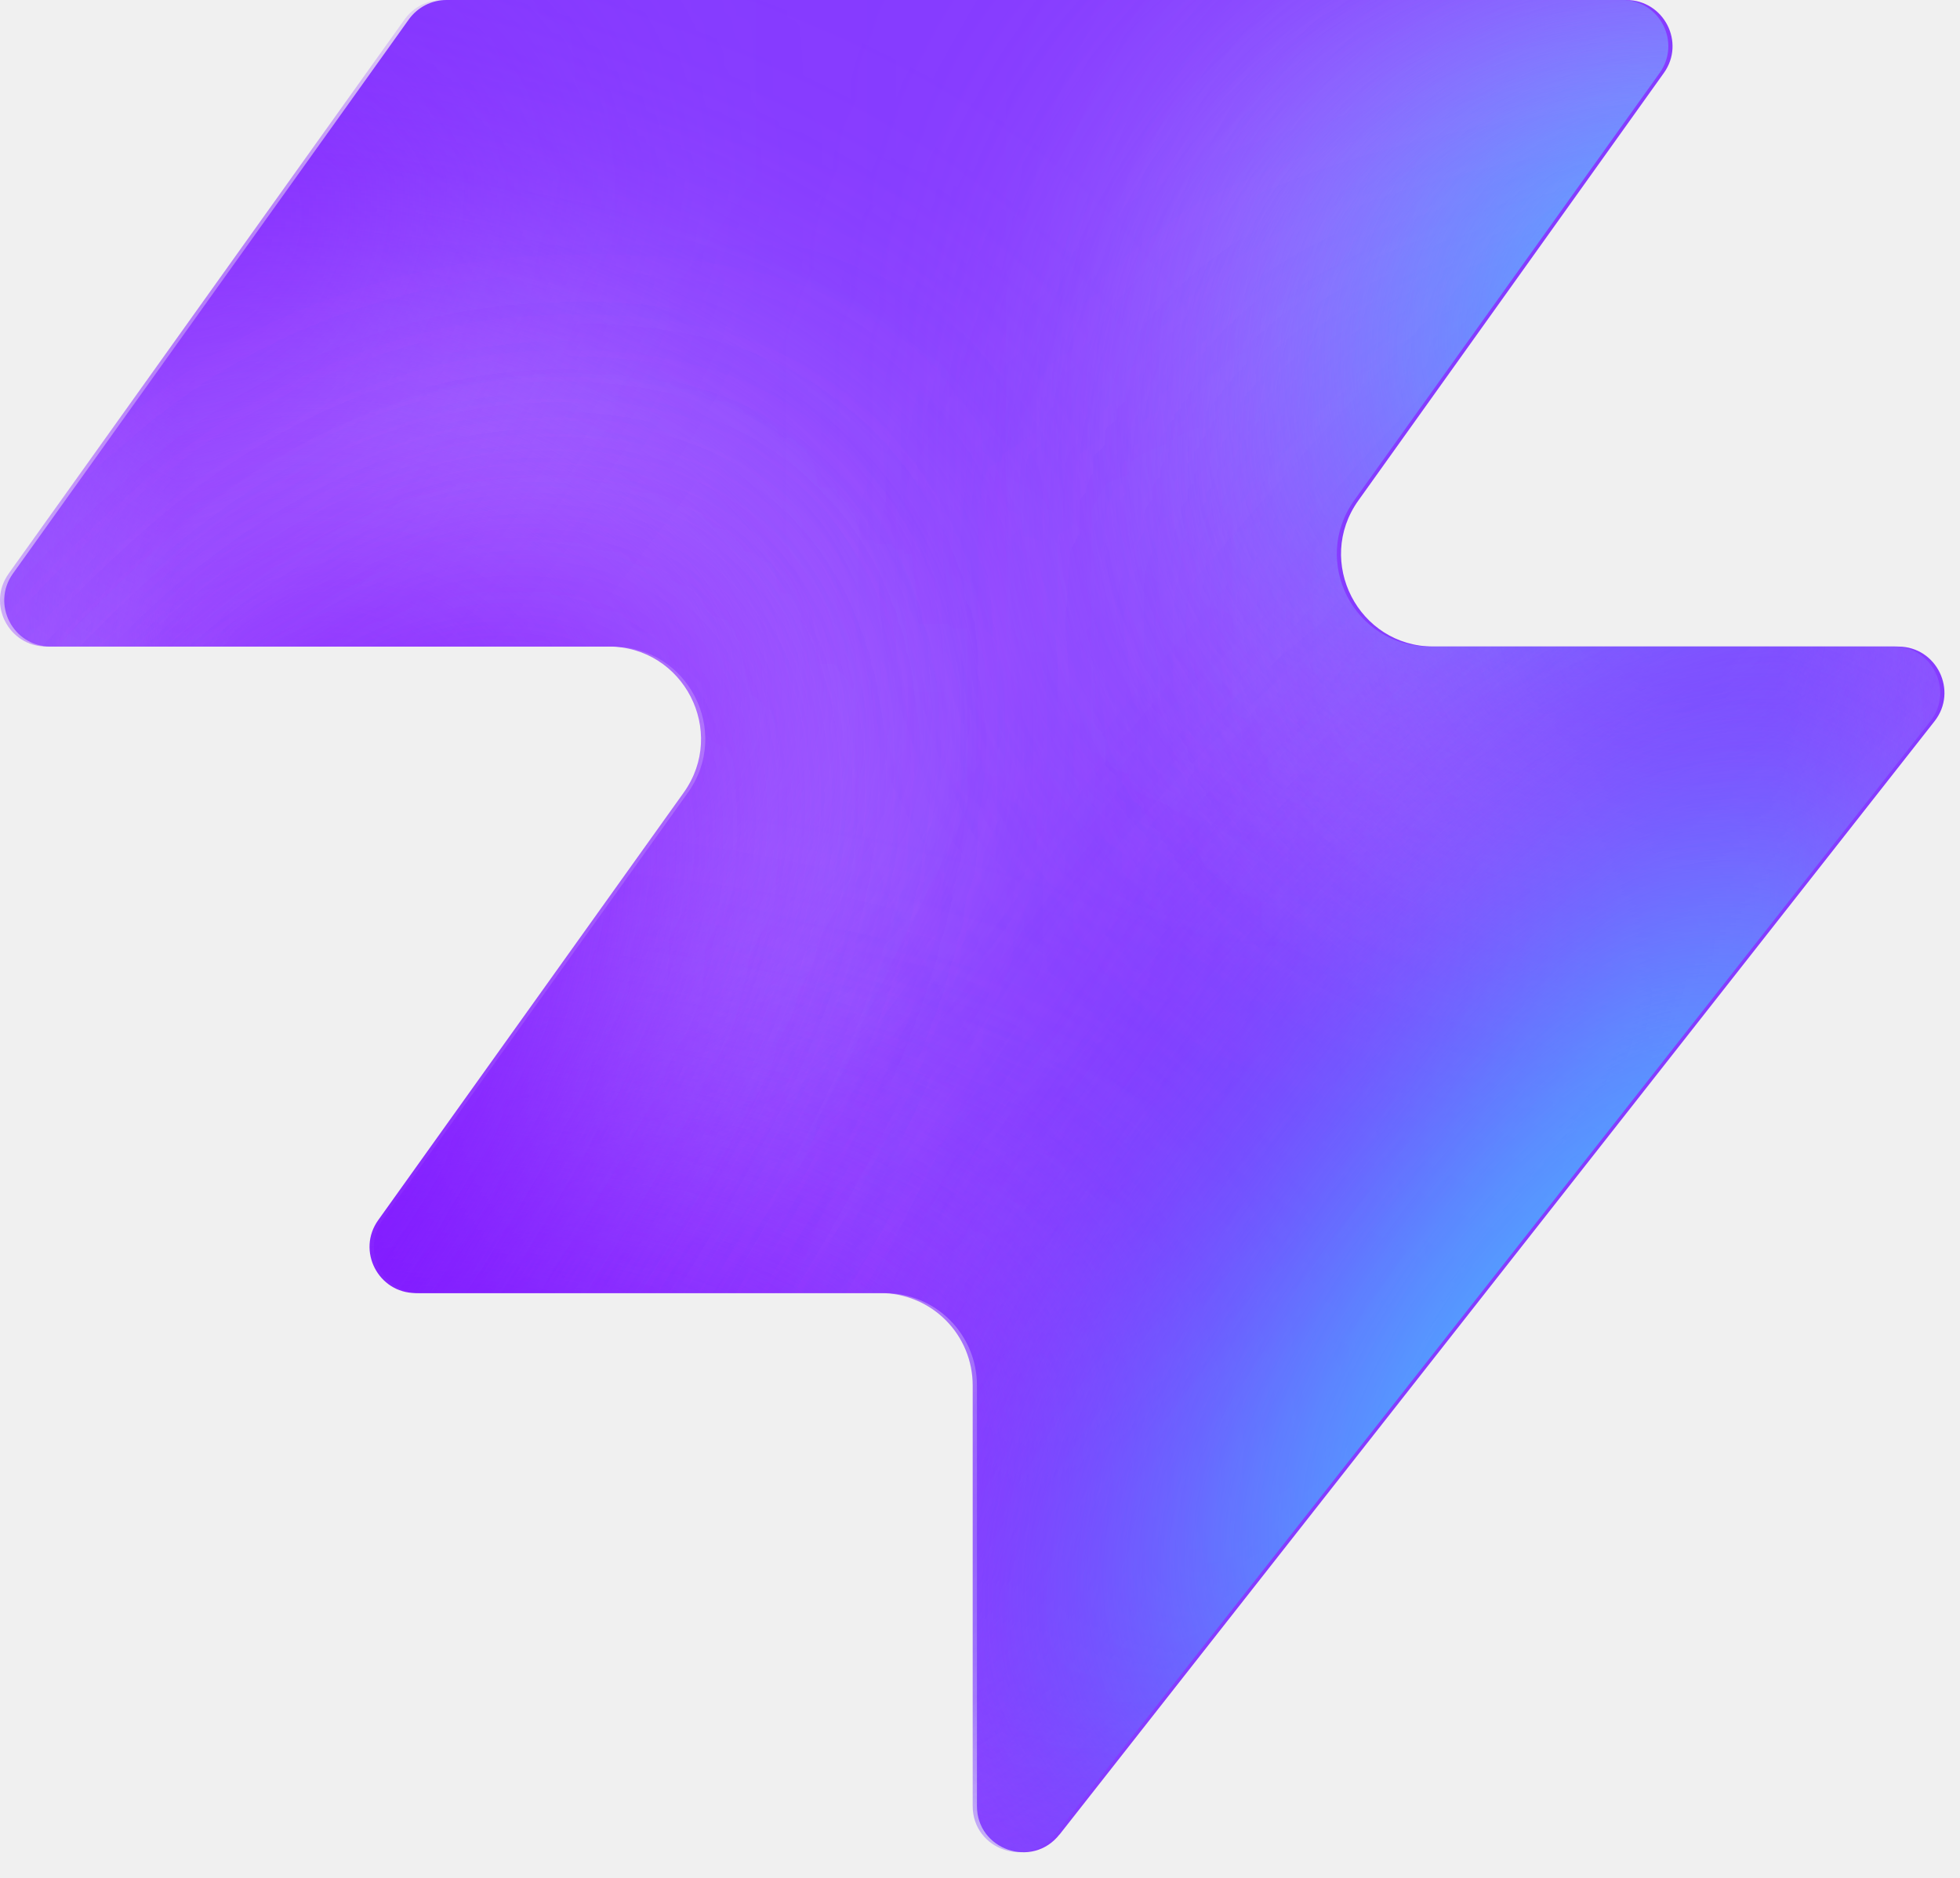
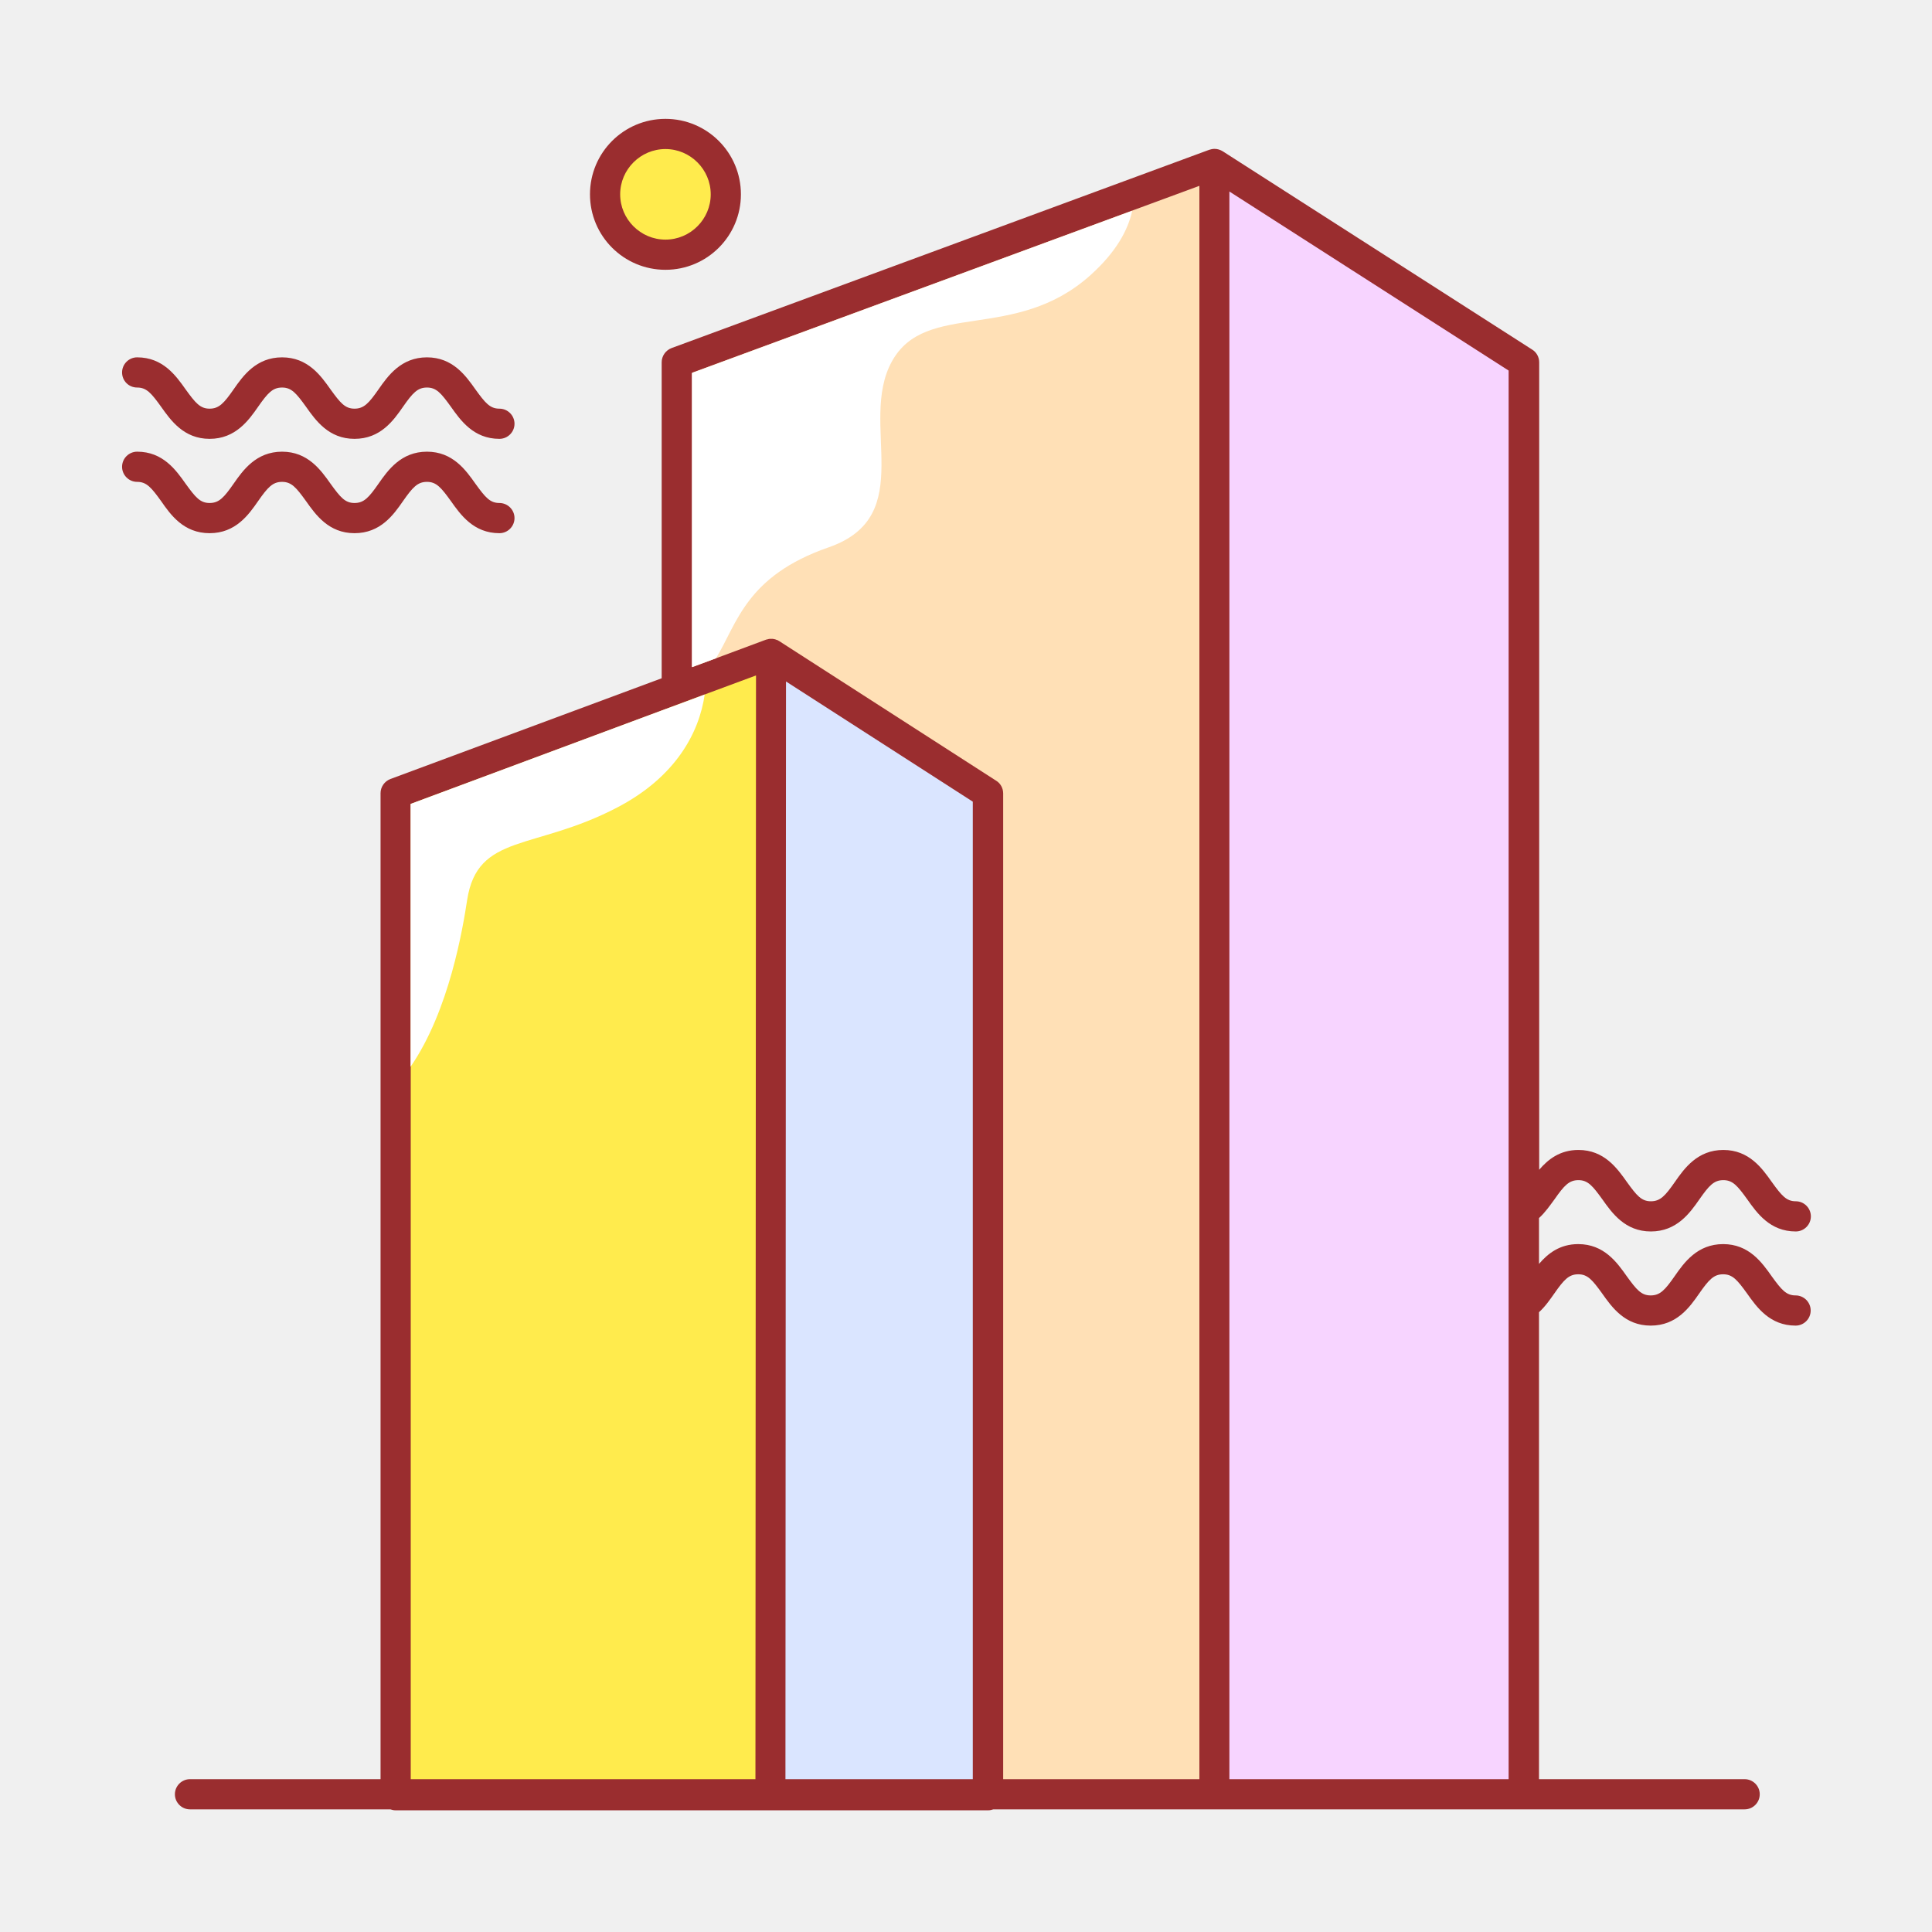
- <svg xmlns="http://www.w3.org/2000/svg" width="48" height="46" fill="none" viewBox="0 0 48 46">
-   <path fill="#863bff" d="M25.946 44.938c-.664.845-2.021.375-2.021-.698V33.937a2.26 2.26 0 0 0-2.262-2.262H10.287c-.92 0-1.456-1.04-.92-1.788l7.48-10.471c1.07-1.497 0-3.578-1.842-3.578H1.237c-.92 0-1.456-1.04-.92-1.788L10.013.474c.214-.297.556-.474.92-.474h28.894c.92 0 1.456 1.04.92 1.788l-7.48 10.471c-1.07 1.498 0 3.579 1.842 3.579h11.377c.943 0 1.473 1.088.89 1.83L25.947 44.94z" style="fill:#863bff;fill:color(display-p3 .525 .23 1);fill-opacity:1" />
-   <mask id="a" width="48" height="46" x="0" y="0" maskUnits="userSpaceOnUse" style="mask-type:alpha">
-     <path fill="#000" d="M25.842 44.938c-.664.844-2.021.375-2.021-.698V33.937a2.26 2.26 0 0 0-2.262-2.262H10.183c-.92 0-1.456-1.04-.92-1.788l7.48-10.471c1.07-1.498 0-3.579-1.842-3.579H1.133c-.92 0-1.456-1.04-.92-1.787L9.91.473c.214-.297.556-.474.92-.474h28.894c.92 0 1.456 1.04.92 1.788l-7.48 10.471c-1.07 1.498 0 3.578 1.842 3.578h11.377c.943 0 1.473 1.088.89 1.832L25.843 44.94z" style="fill:#000;fill-opacity:1" />
-   </mask>
-   <g mask="url(#a)">
-     <g filter="url(#b)">
-       <ellipse cx="5.508" cy="14.704" fill="#ede6ff" rx="5.508" ry="14.704" style="fill:#ede6ff;fill:color(display-p3 .927 .903 1);fill-opacity:1" transform="matrix(.00324 1 1 -.00324 -4.47 31.516)" />
-     </g>
-     <g filter="url(#c)">
-       <ellipse cx="10.399" cy="29.851" fill="#ede6ff" rx="10.399" ry="29.851" style="fill:#ede6ff;fill:color(display-p3 .927 .903 1);fill-opacity:1" transform="matrix(.00324 1 1 -.00324 -39.328 7.883)" />
-     </g>
-     <g filter="url(#d)">
-       <ellipse cx="5.508" cy="30.487" fill="#7e14ff" rx="5.508" ry="30.487" style="fill:#7e14ff;fill:color(display-p3 .492 .077 1);fill-opacity:1" transform="rotate(89.814 -25.913 -14.639)scale(1 -1)" />
-     </g>
-     <g filter="url(#e)">
-       <ellipse cx="5.508" cy="30.599" fill="#7e14ff" rx="5.508" ry="30.599" style="fill:#7e14ff;fill:color(display-p3 .492 .077 1);fill-opacity:1" transform="rotate(89.814 -32.644 -3.334)scale(1 -1)" />
-     </g>
-     <g filter="url(#f)">
-       <ellipse cx="5.508" cy="30.599" fill="#7e14ff" rx="5.508" ry="30.599" style="fill:#7e14ff;fill:color(display-p3 .492 .077 1);fill-opacity:1" transform="matrix(.00324 1 1 -.00324 -34.34 30.47)" />
-     </g>
-     <g filter="url(#g)">
-       <ellipse cx="14.072" cy="22.078" fill="#ede6ff" rx="14.072" ry="22.078" style="fill:#ede6ff;fill:color(display-p3 .927 .903 1);fill-opacity:1" transform="rotate(93.35 24.506 48.493)scale(-1 1)" />
-     </g>
-     <g filter="url(#h)">
-       <ellipse cx="3.47" cy="21.501" fill="#7e14ff" rx="3.47" ry="21.501" style="fill:#7e14ff;fill:color(display-p3 .492 .077 1);fill-opacity:1" transform="rotate(89.009 28.708 47.59)scale(-1 1)" />
-     </g>
-     <g filter="url(#i)">
-       <ellipse cx="3.47" cy="21.501" fill="#7e14ff" rx="3.47" ry="21.501" style="fill:#7e14ff;fill:color(display-p3 .492 .077 1);fill-opacity:1" transform="rotate(89.009 28.708 47.59)scale(-1 1)" />
-     </g>
-     <g filter="url(#j)">
-       <ellipse cx=".387" cy="8.972" fill="#7e14ff" rx="4.407" ry="29.108" style="fill:#7e14ff;fill:color(display-p3 .492 .077 1);fill-opacity:1" transform="rotate(39.51 .387 8.972)" />
-     </g>
-     <g filter="url(#k)">
-       <ellipse cx="47.523" cy="-6.092" fill="#7e14ff" rx="4.407" ry="29.108" style="fill:#7e14ff;fill:color(display-p3 .492 .077 1);fill-opacity:1" transform="rotate(37.892 47.523 -6.092)" />
-     </g>
-     <g filter="url(#l)">
-       <ellipse cx="41.412" cy="6.333" fill="#47bfff" rx="5.971" ry="9.665" style="fill:#47bfff;fill:color(display-p3 .28 .748 1);fill-opacity:1" transform="rotate(37.892 41.412 6.333)" />
-     </g>
-     <g filter="url(#m)">
-       <ellipse cx="-1.879" cy="38.332" fill="#7e14ff" rx="4.407" ry="29.108" style="fill:#7e14ff;fill:color(display-p3 .492 .077 1);fill-opacity:1" transform="rotate(37.892 -1.88 38.332)" />
-     </g>
-     <g filter="url(#n)">
-       <ellipse cx="-1.879" cy="38.332" fill="#7e14ff" rx="4.407" ry="29.108" style="fill:#7e14ff;fill:color(display-p3 .492 .077 1);fill-opacity:1" transform="rotate(37.892 -1.88 38.332)" />
-     </g>
-     <g filter="url(#o)">
-       <ellipse cx="35.651" cy="29.907" fill="#7e14ff" rx="4.407" ry="29.108" style="fill:#7e14ff;fill:color(display-p3 .492 .077 1);fill-opacity:1" transform="rotate(37.892 35.651 29.907)" />
-     </g>
-     <g filter="url(#p)">
-       <ellipse cx="38.418" cy="32.4" fill="#47bfff" rx="5.971" ry="15.297" style="fill:#47bfff;fill:color(display-p3 .28 .748 1);fill-opacity:1" transform="rotate(37.892 38.418 32.4)" />
-     </g>
-   </g>
-   <defs>
-     <filter id="b" width="60.045" height="41.654" x="-19.77" y="16.149" color-interpolation-filters="sRGB" filterUnits="userSpaceOnUse">
-       <feFlood flood-opacity="0" result="BackgroundImageFix" />
-       <feBlend in="SourceGraphic" in2="BackgroundImageFix" result="shape" />
-       <feGaussianBlur result="effect1_foregroundBlur_2002_17158" stdDeviation="7.659" />
-     </filter>
-     <filter id="c" width="90.34" height="51.437" x="-54.613" y="-7.533" color-interpolation-filters="sRGB" filterUnits="userSpaceOnUse">
-       <feFlood flood-opacity="0" result="BackgroundImageFix" />
-       <feBlend in="SourceGraphic" in2="BackgroundImageFix" result="shape" />
-       <feGaussianBlur result="effect1_foregroundBlur_2002_17158" stdDeviation="7.659" />
-     </filter>
-     <filter id="d" width="79.355" height="29.4" x="-49.64" y="2.03" color-interpolation-filters="sRGB" filterUnits="userSpaceOnUse">
-       <feFlood flood-opacity="0" result="BackgroundImageFix" />
-       <feBlend in="SourceGraphic" in2="BackgroundImageFix" result="shape" />
-       <feGaussianBlur result="effect1_foregroundBlur_2002_17158" stdDeviation="4.596" />
-     </filter>
-     <filter id="e" width="79.579" height="29.4" x="-45.045" y="20.029" color-interpolation-filters="sRGB" filterUnits="userSpaceOnUse">
-       <feFlood flood-opacity="0" result="BackgroundImageFix" />
-       <feBlend in="SourceGraphic" in2="BackgroundImageFix" result="shape" />
-       <feGaussianBlur result="effect1_foregroundBlur_2002_17158" stdDeviation="4.596" />
-     </filter>
-     <filter id="f" width="79.579" height="29.4" x="-43.513" y="21.178" color-interpolation-filters="sRGB" filterUnits="userSpaceOnUse">
-       <feFlood flood-opacity="0" result="BackgroundImageFix" />
-       <feBlend in="SourceGraphic" in2="BackgroundImageFix" result="shape" />
-       <feGaussianBlur result="effect1_foregroundBlur_2002_17158" stdDeviation="4.596" />
-     </filter>
-     <filter id="g" width="74.749" height="58.852" x="15.756" y="-17.901" color-interpolation-filters="sRGB" filterUnits="userSpaceOnUse">
-       <feFlood flood-opacity="0" result="BackgroundImageFix" />
-       <feBlend in="SourceGraphic" in2="BackgroundImageFix" result="shape" />
-       <feGaussianBlur result="effect1_foregroundBlur_2002_17158" stdDeviation="7.659" />
-     </filter>
-     <filter id="h" width="61.377" height="25.362" x="23.548" y="2.284" color-interpolation-filters="sRGB" filterUnits="userSpaceOnUse">
-       <feFlood flood-opacity="0" result="BackgroundImageFix" />
-       <feBlend in="SourceGraphic" in2="BackgroundImageFix" result="shape" />
-       <feGaussianBlur result="effect1_foregroundBlur_2002_17158" stdDeviation="4.596" />
-     </filter>
-     <filter id="i" width="61.377" height="25.362" x="23.548" y="2.284" color-interpolation-filters="sRGB" filterUnits="userSpaceOnUse">
-       <feFlood flood-opacity="0" result="BackgroundImageFix" />
-       <feBlend in="SourceGraphic" in2="BackgroundImageFix" result="shape" />
-       <feGaussianBlur result="effect1_foregroundBlur_2002_17158" stdDeviation="4.596" />
-     </filter>
-     <filter id="j" width="56.045" height="63.649" x="-27.636" y="-22.853" color-interpolation-filters="sRGB" filterUnits="userSpaceOnUse">
-       <feFlood flood-opacity="0" result="BackgroundImageFix" />
-       <feBlend in="SourceGraphic" in2="BackgroundImageFix" result="shape" />
-       <feGaussianBlur result="effect1_foregroundBlur_2002_17158" stdDeviation="4.596" />
-     </filter>
-     <filter id="k" width="54.814" height="64.646" x="20.116" y="-38.415" color-interpolation-filters="sRGB" filterUnits="userSpaceOnUse">
-       <feFlood flood-opacity="0" result="BackgroundImageFix" />
-       <feBlend in="SourceGraphic" in2="BackgroundImageFix" result="shape" />
-       <feGaussianBlur result="effect1_foregroundBlur_2002_17158" stdDeviation="4.596" />
-     </filter>
-     <filter id="l" width="33.541" height="35.313" x="24.641" y="-11.323" color-interpolation-filters="sRGB" filterUnits="userSpaceOnUse">
-       <feFlood flood-opacity="0" result="BackgroundImageFix" />
-       <feBlend in="SourceGraphic" in2="BackgroundImageFix" result="shape" />
-       <feGaussianBlur result="effect1_foregroundBlur_2002_17158" stdDeviation="4.596" />
-     </filter>
-     <filter id="m" width="54.814" height="64.646" x="-29.286" y="6.009" color-interpolation-filters="sRGB" filterUnits="userSpaceOnUse">
-       <feFlood flood-opacity="0" result="BackgroundImageFix" />
-       <feBlend in="SourceGraphic" in2="BackgroundImageFix" result="shape" />
-       <feGaussianBlur result="effect1_foregroundBlur_2002_17158" stdDeviation="4.596" />
-     </filter>
-     <filter id="n" width="54.814" height="64.646" x="-29.286" y="6.009" color-interpolation-filters="sRGB" filterUnits="userSpaceOnUse">
-       <feFlood flood-opacity="0" result="BackgroundImageFix" />
-       <feBlend in="SourceGraphic" in2="BackgroundImageFix" result="shape" />
-       <feGaussianBlur result="effect1_foregroundBlur_2002_17158" stdDeviation="4.596" />
-     </filter>
-     <filter id="o" width="54.814" height="64.646" x="8.244" y="-2.416" color-interpolation-filters="sRGB" filterUnits="userSpaceOnUse">
-       <feFlood flood-opacity="0" result="BackgroundImageFix" />
-       <feBlend in="SourceGraphic" in2="BackgroundImageFix" result="shape" />
-       <feGaussianBlur result="effect1_foregroundBlur_2002_17158" stdDeviation="4.596" />
-     </filter>
-     <filter id="p" width="39.409" height="43.623" x="18.713" y="10.588" color-interpolation-filters="sRGB" filterUnits="userSpaceOnUse">
-       <feFlood flood-opacity="0" result="BackgroundImageFix" />
-       <feBlend in="SourceGraphic" in2="BackgroundImageFix" result="shape" />
-       <feGaussianBlur result="effect1_foregroundBlur_2002_17158" stdDeviation="4.596" />
-     </filter>
-   </defs>
+ <svg xmlns="http://www.w3.org/2000/svg" width="800px" height="800px" viewBox="0 0 1024 1024" class="icon" version="1.1">
+   <path d="M352.7 103m-32 0a32 32 0 1 0 64 0 32 32 0 1 0-64 0Z" fill="#FFEB4D" />
+   <path d="M807.7 951h-449V192L643.8 87l163.9 105z" fill="#F7D4FF" />
+   <path d="M643.7 951h-285V192l285-105z" fill="#FFE0B6" />
+   <path d="M523.7 951.5h-314v-531l199-74 115 74z" fill="#DAE5FF" />
+   <path d="M408.4 951.5H209.7V420.4l199-73.9z" fill="#FFEB4D" />
+   <path d="M951.7 686.6c-5 0-7.5-3-12.7-10.2-5.1-7.2-12-17-25.7-17s-20.7 9.8-25.7 17c-5.1 7.3-7.7 10.2-12.7 10.2-5 0-7.5-3-12.7-10.2-5.1-7.2-12-17-25.7-17-9.8 0-16.1 5-20.8 10.5v-24.3c3.4-3.1 5.9-6.8 8.2-9.9 5.1-7.3 7.7-10.2 12.7-10.2 5 0 7.5 3 12.7 10.2 5.1 7.2 12 17 25.7 17s20.7-9.8 25.7-17c5.1-7.3 7.7-10.2 12.7-10.2s7.5 3 12.7 10.2c5.1 7.2 12 17 25.7 17 4.4 0 8-3.6 8-8s-3.6-8-8-8c-5 0-7.5-3-12.7-10.2-5.1-7.2-12-17-25.7-17s-20.7 9.8-25.7 17c-5.1 7.3-7.7 10.2-12.7 10.2-5 0-7.5-3-12.7-10.2-5.1-7.2-12-17-25.7-17-9.8 0-16.1 5-20.8 10.5V192c0-2.7-1.4-5.3-3.7-6.7l-164-105.1c-1.3-0.8-2.8-1.3-4.3-1.3h-0.1c-0.9 0-1.9 0.2-2.8 0.5l-285 105.1c-3.1 1.2-5.2 4.2-5.2 7.5v167.5l-143.8 53.4c-3.1 1.2-5.2 4.2-5.2 7.5V943h-101c-4.4 0-8 3.6-8 8s3.6 8 8 8h106.2c0.9 0.3 1.8 0.5 2.8 0.5h314c1 0 1.9-0.2 2.8-0.5h398.2c4.4 0 8-3.6 8-8s-3.6-8-8-8h-109V695.5c3.4-3.1 5.9-6.8 8.1-9.9 5.1-7.3 7.7-10.2 12.7-10.2s7.5 3 12.7 10.2c5.1 7.2 12 17 25.7 17 13.8 0 20.7-9.8 25.7-17 5.1-7.3 7.7-10.2 12.7-10.2 5 0 7.5 3 12.7 10.2 5.1 7.2 12 17 25.7 17 4.4 0 8-3.6 8-8s-3.6-8-8-8z m-585-489l269-99.1V943h-104V420.5c0-2.7-1.4-5.3-3.7-6.7l-115-74c-0.1-0.1-0.2-0.1-0.4-0.2-0.1-0.1-0.2-0.1-0.3-0.2-0.2-0.1-0.3-0.2-0.5-0.2-0.1 0-0.2-0.1-0.3-0.1-0.2-0.1-0.4-0.1-0.5-0.2-0.1 0-0.2-0.1-0.4-0.1s-0.4-0.1-0.5-0.1c-0.1 0-0.3 0-0.4-0.1H407.9c-0.2 0-0.3 0.1-0.5 0.1-0.1 0-0.3 0-0.4 0.1-0.1 0-0.3 0.1-0.4 0.1-0.2 0-0.3 0.1-0.5 0.1l-39.2 14.6v-156z m49.9 163.6l99 63.7V943h-99.3l0.3-581.8z m-198.9 64.9l133-49.5 16-6 34-12.6-0.3 585H217.7V426.1zM799.6 943h-148V101.5l148 94.9V943zM111.1 282.6c13.8 0 20.7-9.8 25.7-17 5.1-7.3 7.7-10.2 12.7-10.2s7.5 3 12.7 10.2c5.1 7.2 12 17 25.7 17 13.8 0 20.7-9.8 25.7-17 5.1-7.3 7.7-10.2 12.7-10.2s7.5 3 12.7 10.2c5.1 7.2 12 17 25.7 17 4.4 0 8-3.6 8-8s-3.6-8-8-8c-5 0-7.5-3-12.7-10.2-5.1-7.2-12-17-25.7-17s-20.7 9.8-25.7 17c-5.1 7.3-7.7 10.2-12.7 10.2-5 0-7.5-3-12.7-10.2-5.1-7.2-12-17-25.7-17s-20.7 9.8-25.7 17c-5.1 7.3-7.7 10.2-12.7 10.2s-7.5-3-12.7-10.2c-5.1-7.2-12-17-25.7-17-4.4 0-8 3.6-8 8s3.6 8 8 8c5 0 7.5 3 12.7 10.2 5 7.2 11.9 17 25.7 17zM72.7 205.4c5 0 7.5 3 12.7 10.2 5.1 7.2 12 17 25.7 17s20.7-9.8 25.7-17c5.1-7.3 7.7-10.2 12.7-10.2s7.5 3 12.7 10.2c5.1 7.2 12 17 25.7 17 13.8 0 20.7-9.8 25.7-17 5.1-7.3 7.7-10.2 12.7-10.2s7.5 3 12.7 10.2c5.1 7.2 12 17 25.7 17 4.4 0 8-3.6 8-8s-3.6-8-8-8c-5 0-7.5-3-12.7-10.2-5.1-7.2-12-17-25.7-17s-20.7 9.8-25.7 17c-5.1 7.3-7.7 10.2-12.7 10.2-5 0-7.5-3-12.7-10.2-5.1-7.2-12-17-25.7-17s-20.7 9.8-25.7 17c-5.1 7.3-7.7 10.2-12.7 10.2s-7.5-3-12.7-10.2c-5.1-7.2-12-17-25.7-17-4.4 0-8 3.6-8 8s3.5 8 8 8zM352.7 143c22.1 0 40-17.9 40-40s-17.9-40-40-40-40 17.9-40 40 17.9 40 40 40z m0-64c13.2 0 24 10.8 24 24s-10.8 24-24 24-24-10.8-24-24 10.8-24 24-24z" fill="#9A2D2F" />
+   <path d="M350.6 376.6l-133 49.5v139.3c20.6-29.8 27.8-74 30-88.4 5.5-35.5 35.5-26 79.5-49 31.1-16.2 43.5-39.7 46.4-59.9l-6.9 2.6-16 5.9zM366.7 353.6l12.8-4.7c11.3-18.6 15.9-43.6 59.7-58.8 48-16.7 15.5-65.8 33.5-98.5s65.3-9.8 105.3-45.8c13.7-12.3 19.9-24 22.1-34.1l-233.4 86v155.9z" fill="#FFFFFF" />
</svg>
